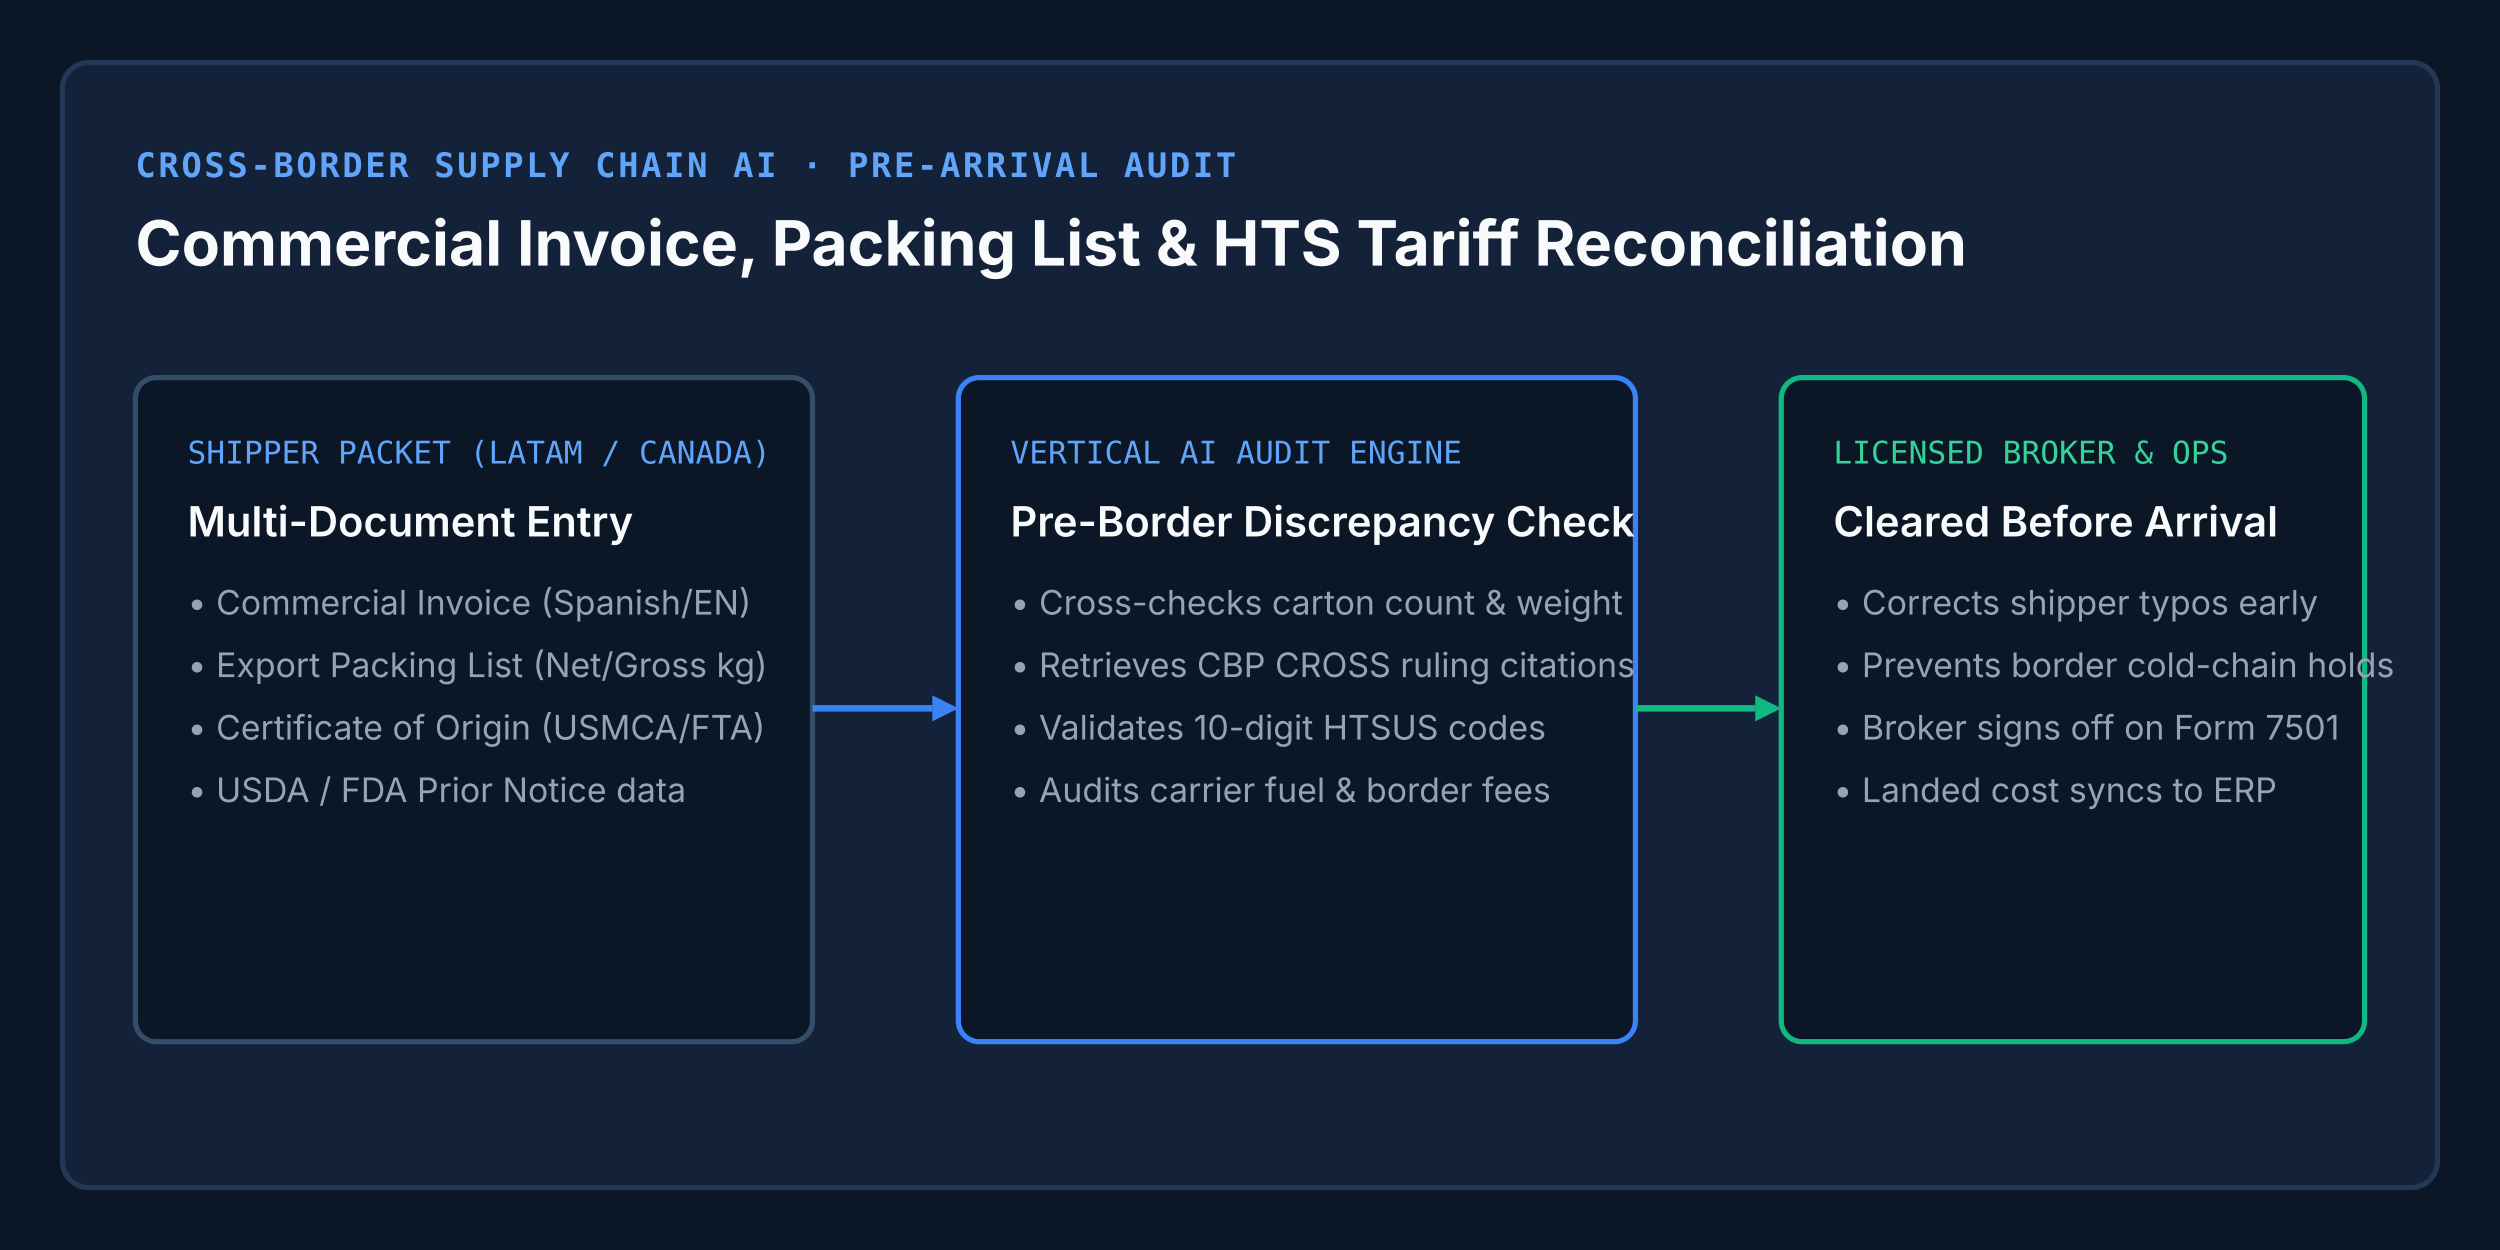
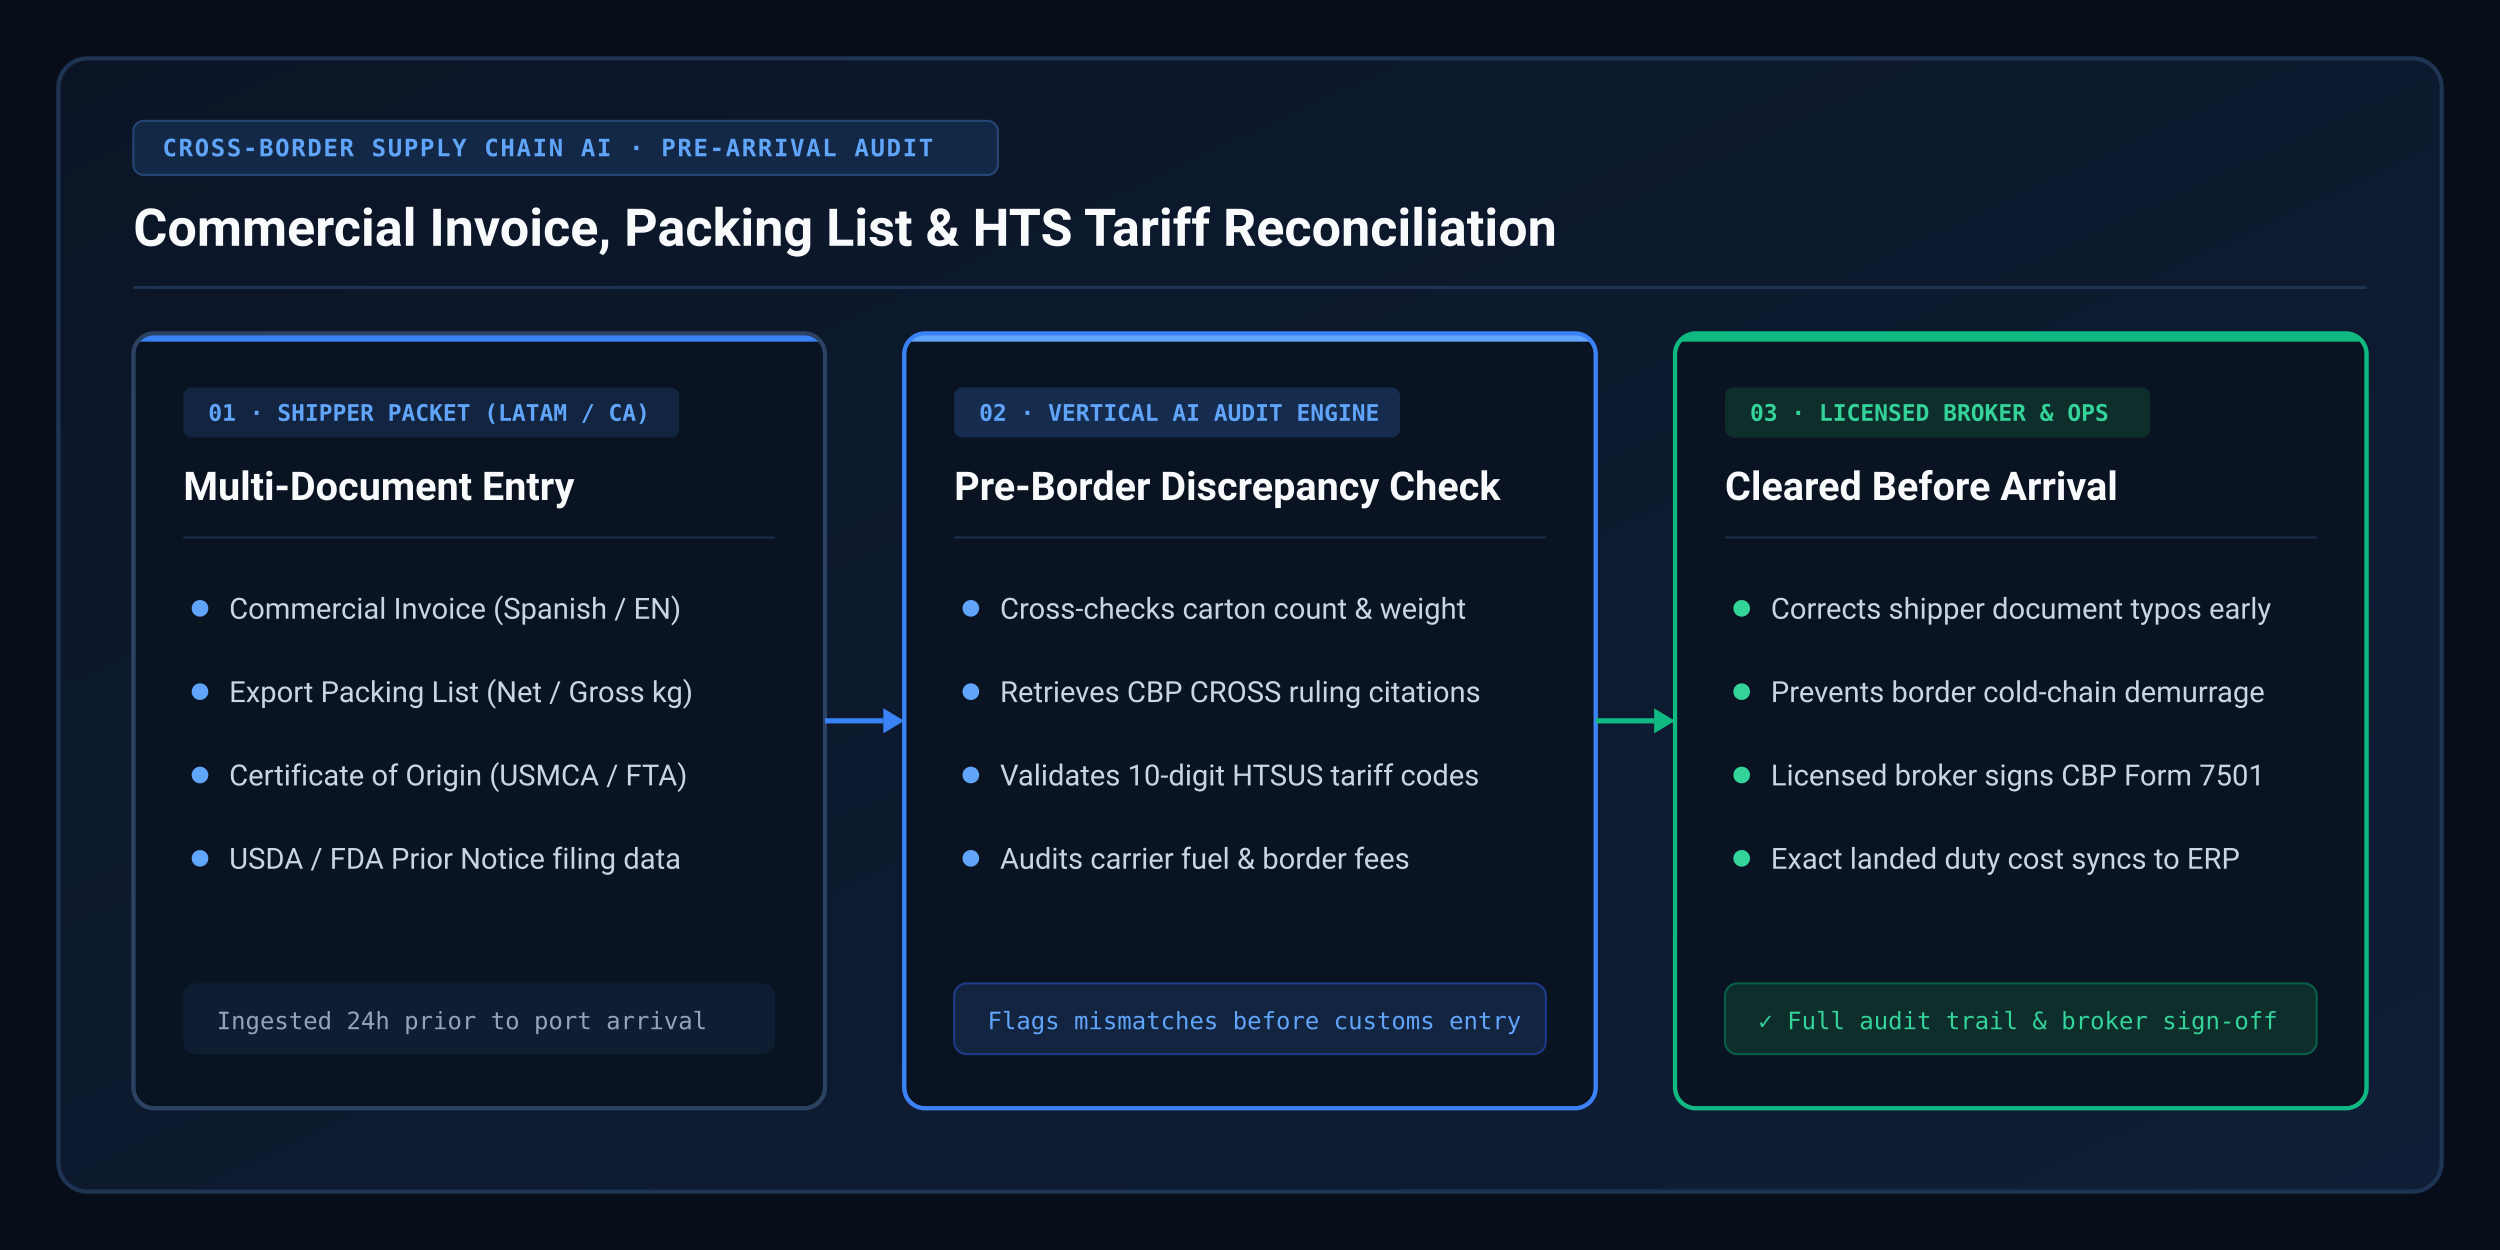
- <svg xmlns="http://www.w3.org/2000/svg" viewBox="0 0 960 480" font-family="IBM Plex Sans, -apple-system, sans-serif">
-   <rect width="960" height="480" fill="#0B1626" />
-   <rect x="24" y="24" width="912" height="432" rx="10" fill="#132238" stroke="#233854" stroke-width="2" />
-   <text x="52" y="68" fill="#60A5FA" font-family="IBM Plex Mono, monospace" font-size="13" font-weight="600" letter-spacing="1">CROSS-BORDER SUPPLY CHAIN AI · PRE-ARRIVAL AUDIT</text>
-   <text x="52" y="102" fill="#F8FAFC" font-size="24" font-weight="700">Commercial Invoice, Packing List &amp; HTS Tariff Reconciliation</text>
-   <rect x="52" y="145" width="260" height="255" rx="8" fill="#0B1626" stroke="#334E68" stroke-width="2" />
-   <text x="72" y="178" fill="#60A5FA" font-family="IBM Plex Mono, monospace" font-size="12">SHIPPER PACKET (LATAM / CANADA)</text>
-   <text x="72" y="206" fill="#F8FAFC" font-size="16" font-weight="600">Multi-Document Entry</text>
-   <text x="72" y="236" fill="#94A3B8" font-size="13">• Commercial Invoice (Spanish/EN)</text>
-   <text x="72" y="260" fill="#94A3B8" font-size="13">• Export Packing List (Net/Gross kg)</text>
-   <text x="72" y="284" fill="#94A3B8" font-size="13">• Certificate of Origin (USMCA/FTA)</text>
-   <text x="72" y="308" fill="#94A3B8" font-size="13">• USDA / FDA Prior Notice data</text>
-   <path d="M312 272 L358 272" stroke="#3B82F6" stroke-width="2.5" />
-   <polygon points="358,267 368,272 358,277" fill="#3B82F6" />
-   <rect x="368" y="145" width="260" height="255" rx="8" fill="#0B1626" stroke="#3B82F6" stroke-width="2" />
-   <text x="388" y="178" fill="#60A5FA" font-family="IBM Plex Mono, monospace" font-size="12">VERTICAL AI AUDIT ENGINE</text>
-   <text x="388" y="206" fill="#F8FAFC" font-size="16" font-weight="600">Pre-Border Discrepancy Check</text>
-   <text x="388" y="236" fill="#94A3B8" font-size="13">• Cross-checks carton count &amp; weight</text>
-   <text x="388" y="260" fill="#94A3B8" font-size="13">• Retrieves CBP CROSS ruling citations</text>
-   <text x="388" y="284" fill="#94A3B8" font-size="13">• Validates 10-digit HTSUS codes</text>
-   <text x="388" y="308" fill="#94A3B8" font-size="13">• Audits carrier fuel &amp; border fees</text>
-   <path d="M628 272 L674 272" stroke="#10B981" stroke-width="2.5" />
-   <polygon points="674,267 684,272 674,277" fill="#10B981" />
-   <rect x="684" y="145" width="224" height="255" rx="8" fill="#0B1626" stroke="#10B981" stroke-width="2" />
-   <text x="704" y="178" fill="#34D399" font-family="IBM Plex Mono, monospace" font-size="12">LICENSED BROKER &amp; OPS</text>
-   <text x="704" y="206" fill="#F8FAFC" font-size="16" font-weight="600">Cleared Before Arrival</text>
-   <text x="704" y="236" fill="#94A3B8" font-size="13">• Corrects shipper typos early</text>
-   <text x="704" y="260" fill="#94A3B8" font-size="13">• Prevents border cold-chain holds</text>
-   <text x="704" y="284" fill="#94A3B8" font-size="13">• Broker signs off on Form 7501</text>
-   <text x="704" y="308" fill="#94A3B8" font-size="13">• Landed cost syncs to ERP</text>
+ <svg xmlns="http://www.w3.org/2000/svg" viewBox="0 0 1200 600" font-family="-apple-system, BlinkMacSystemFont, 'Segoe UI', Roboto, Helvetica, Arial, sans-serif">
+   <defs>
+     <linearGradient id="bgGrad" x1="0" y1="0" x2="1" y2="1">
+       <stop offset="0%" stop-color="#0B1526" />
+       <stop offset="100%" stop-color="#0F1E36" />
+     </linearGradient>
+     <clipPath id="clipCol1">
+       <rect x="64" y="160" width="332" height="372" rx="10" />
+     </clipPath>
+     <clipPath id="clipCol2">
+       <rect x="434" y="160" width="332" height="372" rx="10" />
+     </clipPath>
+     <clipPath id="clipCol3">
+       <rect x="804" y="160" width="332" height="372" rx="10" />
+     </clipPath>
+   </defs>
+   <rect width="1200" height="600" fill="#070E1A" />
+   <rect x="28" y="28" width="1144" height="544" rx="14" fill="url(#bgGrad)" stroke="#1E3452" stroke-width="2" />
+   <rect x="64" y="58" width="415" height="26" rx="5" fill="#132847" stroke="#254675" stroke-width="1" />
+   <text x="78" y="75" fill="#60A5FA" font-family="ui-monospace, SFMono-Regular, Menlo, monospace" font-size="11.5" font-weight="600" letter-spacing="0.8">CROSS-BORDER SUPPLY CHAIN AI · PRE-ARRIVAL AUDIT</text>
+   <text x="64" y="118" fill="#F8FAFC" font-size="25" font-weight="700">Commercial Invoice, Packing List &amp; HTS Tariff Reconciliation</text>
+   <line x1="64" y1="138" x2="1136" y2="138" stroke="#1E3452" stroke-width="1.5" />
+   <g clip-path="url(#clipCol1)">
+     <rect x="64" y="160" width="332" height="372" rx="10" fill="#0A1322" stroke="#2B4263" stroke-width="2" />
+     <rect x="64" y="160" width="332" height="4" fill="#3B82F6" />
+     <rect x="88" y="186" width="238" height="24" rx="4" fill="#12243F" />
+     <text x="100" y="202" fill="#60A5FA" font-family="ui-monospace, SFMono-Regular, Menlo, monospace" font-size="11" font-weight="600">01 · SHIPPER PACKET (LATAM / CA)</text>
+     <text x="88" y="240" fill="#F8FAFC" font-size="19" font-weight="700">Multi-Document Entry</text>
+     <line x1="88" y1="258" x2="372" y2="258" stroke="#1B2E4B" stroke-width="1" />
+     <circle cx="96" cy="292" r="4" fill="#60A5FA" />
+     <text x="110" y="297" fill="#CBD5E1" font-size="14">Commercial Invoice (Spanish / EN)</text>
+     <circle cx="96" cy="332" r="4" fill="#60A5FA" />
+     <text x="110" y="337" fill="#CBD5E1" font-size="14">Export Packing List (Net / Gross kg)</text>
+     <circle cx="96" cy="372" r="4" fill="#60A5FA" />
+     <text x="110" y="377" fill="#CBD5E1" font-size="14">Certificate of Origin (USMCA / FTA)</text>
+     <circle cx="96" cy="412" r="4" fill="#60A5FA" />
+     <text x="110" y="417" fill="#CBD5E1" font-size="14">USDA / FDA Prior Notice filing data</text>
+     <rect x="88" y="472" width="284" height="34" rx="6" fill="#0F1D33" />
+     <text x="104" y="494" fill="#94A3B8" font-family="ui-monospace, SFMono-Regular, Menlo, monospace" font-size="11.5">Ingested 24h prior to port arrival</text>
+   </g>
+   <rect x="64" y="160" width="332" height="372" rx="10" fill="none" stroke="#2B4263" stroke-width="2" />
+   <line x1="396" y1="346" x2="424" y2="346" stroke="#3B82F6" stroke-width="2.5" />
+   <polygon points="424,340 434,346 424,352" fill="#3B82F6" />
+   <g clip-path="url(#clipCol2)">
+     <rect x="434" y="160" width="332" height="372" rx="10" fill="#0A1322" stroke="#3B82F6" stroke-width="2" />
+     <rect x="434" y="160" width="332" height="4" fill="#60A5FA" />
+     <rect x="458" y="186" width="214" height="24" rx="4" fill="#152C4F" />
+     <text x="470" y="202" fill="#60A5FA" font-family="ui-monospace, SFMono-Regular, Menlo, monospace" font-size="11" font-weight="600">02 · VERTICAL AI AUDIT ENGINE</text>
+     <text x="458" y="240" fill="#F8FAFC" font-size="19" font-weight="700">Pre-Border Discrepancy Check</text>
+     <line x1="458" y1="258" x2="742" y2="258" stroke="#1B2E4B" stroke-width="1" />
+     <circle cx="466" cy="292" r="4" fill="#60A5FA" />
+     <text x="480" y="297" fill="#CBD5E1" font-size="14">Cross-checks carton count &amp; weight</text>
+     <circle cx="466" cy="332" r="4" fill="#60A5FA" />
+     <text x="480" y="337" fill="#CBD5E1" font-size="14">Retrieves CBP CROSS ruling citations</text>
+     <circle cx="466" cy="372" r="4" fill="#60A5FA" />
+     <text x="480" y="377" fill="#CBD5E1" font-size="14">Validates 10-digit HTSUS tariff codes</text>
+     <circle cx="466" cy="412" r="4" fill="#60A5FA" />
+     <text x="480" y="417" fill="#CBD5E1" font-size="14">Audits carrier fuel &amp; border fees</text>
+     <rect x="458" y="472" width="284" height="34" rx="6" fill="#12243F" stroke="#1E3A8A" stroke-width="1" />
+     <text x="474" y="494" fill="#60A5FA" font-family="ui-monospace, SFMono-Regular, Menlo, monospace" font-size="11.5">Flags mismatches before customs entry</text>
+   </g>
+   <rect x="434" y="160" width="332" height="372" rx="10" fill="none" stroke="#3B82F6" stroke-width="2" />
+   <line x1="766" y1="346" x2="794" y2="346" stroke="#10B981" stroke-width="2.5" />
+   <polygon points="794,340 804,346 794,352" fill="#10B981" />
+   <g clip-path="url(#clipCol3)">
+     <rect x="804" y="160" width="332" height="372" rx="10" fill="#0A1322" stroke="#10B981" stroke-width="2" />
+     <rect x="804" y="160" width="332" height="4" fill="#10B981" />
+     <rect x="828" y="186" width="204" height="24" rx="4" fill="#0D2E2B" />
+     <text x="840" y="202" fill="#34D399" font-family="ui-monospace, SFMono-Regular, Menlo, monospace" font-size="11" font-weight="600">03 · LICENSED BROKER &amp; OPS</text>
+     <text x="828" y="240" fill="#F8FAFC" font-size="19" font-weight="700">Cleared Before Arrival</text>
+     <line x1="828" y1="258" x2="1112" y2="258" stroke="#1B2E4B" stroke-width="1" />
+     <circle cx="836" cy="292" r="4" fill="#34D399" />
+     <text x="850" y="297" fill="#CBD5E1" font-size="14">Corrects shipper document typos early</text>
+     <circle cx="836" cy="332" r="4" fill="#34D399" />
+     <text x="850" y="337" fill="#CBD5E1" font-size="14">Prevents border cold-chain demurrage</text>
+     <circle cx="836" cy="372" r="4" fill="#34D399" />
+     <text x="850" y="377" fill="#CBD5E1" font-size="14">Licensed broker signs CBP Form 7501</text>
+     <circle cx="836" cy="412" r="4" fill="#34D399" />
+     <text x="850" y="417" fill="#CBD5E1" font-size="14">Exact landed duty cost syncs to ERP</text>
+     <rect x="828" y="472" width="284" height="34" rx="6" fill="#0D2E2B" stroke="#065F46" stroke-width="1" />
+     <text x="844" y="494" fill="#34D399" font-family="ui-monospace, SFMono-Regular, Menlo, monospace" font-size="11.5">✓ Full audit trail &amp; broker sign-off</text>
+   </g>
+   <rect x="804" y="160" width="332" height="372" rx="10" fill="none" stroke="#10B981" stroke-width="2" />
</svg>
